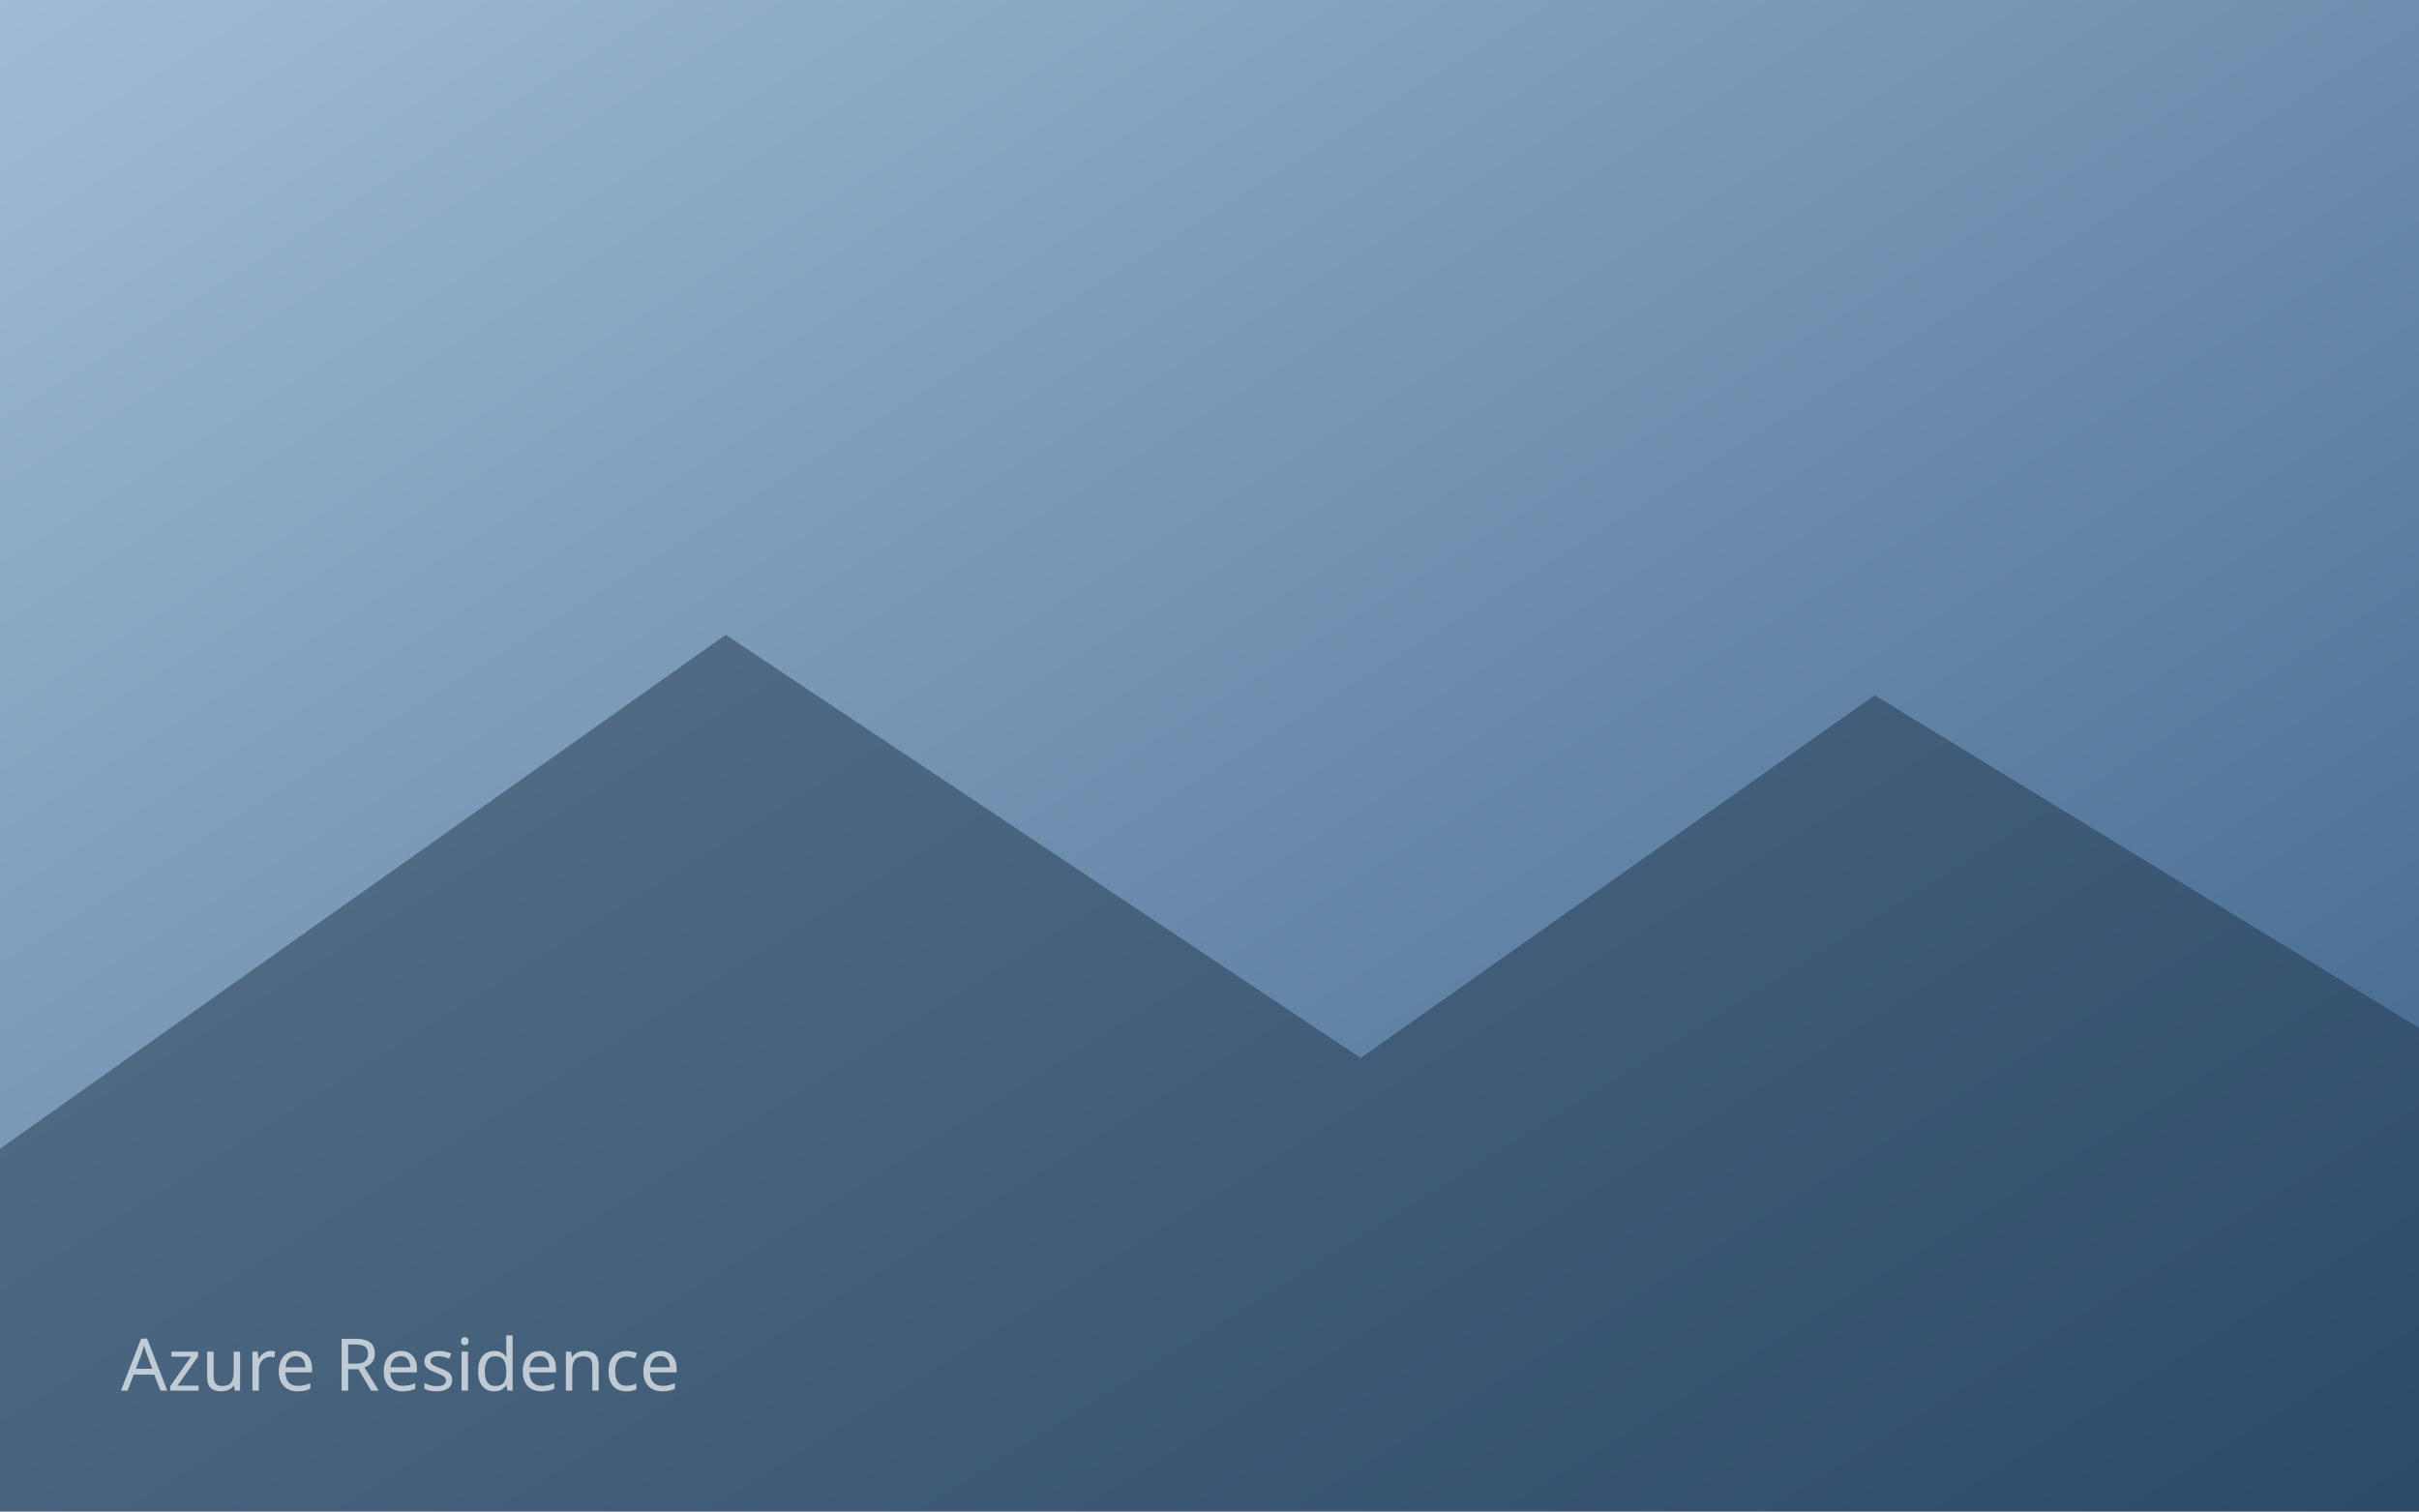
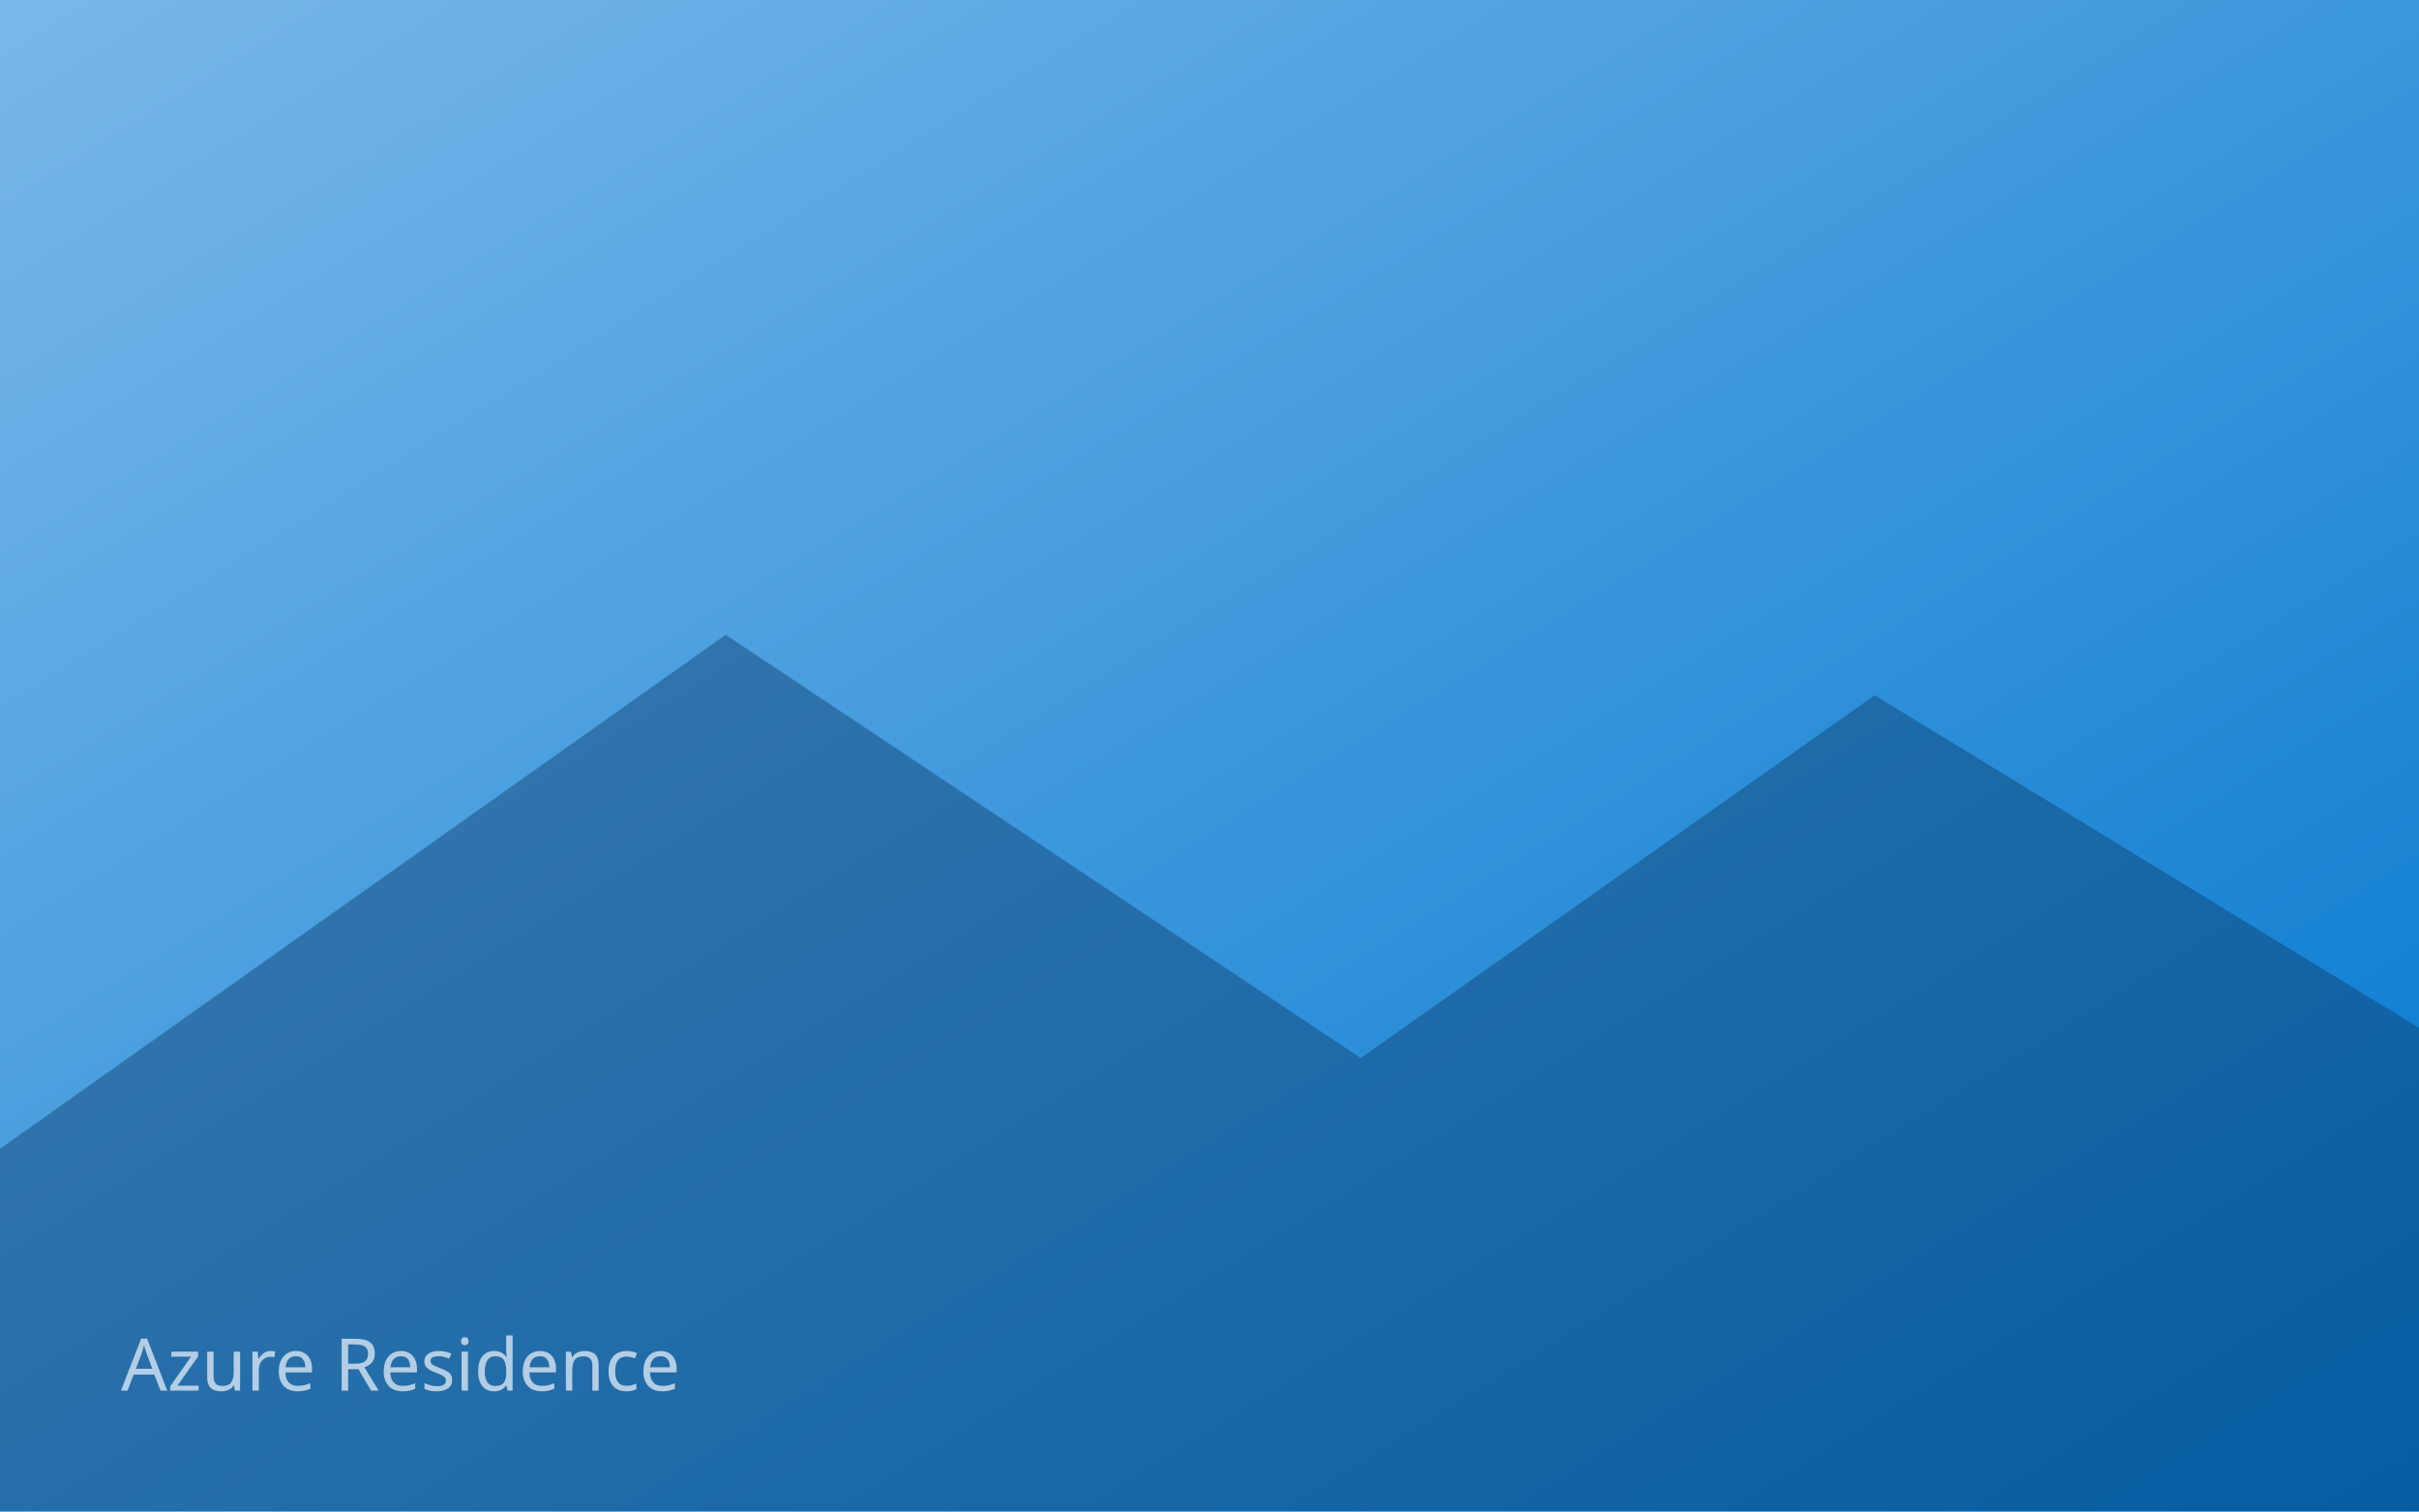
<svg xmlns="http://www.w3.org/2000/svg" width="1600" height="1000" viewBox="0 0 1600 1000">
  <defs>
    <linearGradient id="g" x1="0" y1="0" x2="1" y2="1">
-       <stop offset="0" stop-color="#a1bcd5" />
-       <stop offset="1" stop-color="#3a6088" />
+       <stop offset="0" stop-color="#79b8ea" />
+       <stop offset="1" stop-color="#0076ce" />
    </linearGradient>
  </defs>
  <rect width="1600" height="1000" fill="url(#g)" />
-   <path d="M0 760 L480 420 900 700 1240 460 1600 680 1600 1000 0 1000Z" fill="#1b2f42" opacity="0.45" />
-   <text x="80" y="920" font-family="sans-serif" font-size="48" fill="#f4f7fa" opacity="0.7">Azure Residence</text>
+   <path d="M0 760 L480 420 900 700 1240 460 1600 680 1600 1000 0 1000Z" fill="#0a3f6d" opacity="0.45" />
+   <text x="80" y="920" font-family="sans-serif" font-size="48" fill="#eff6fd" opacity="0.7">Azure Residence</text>
</svg>
